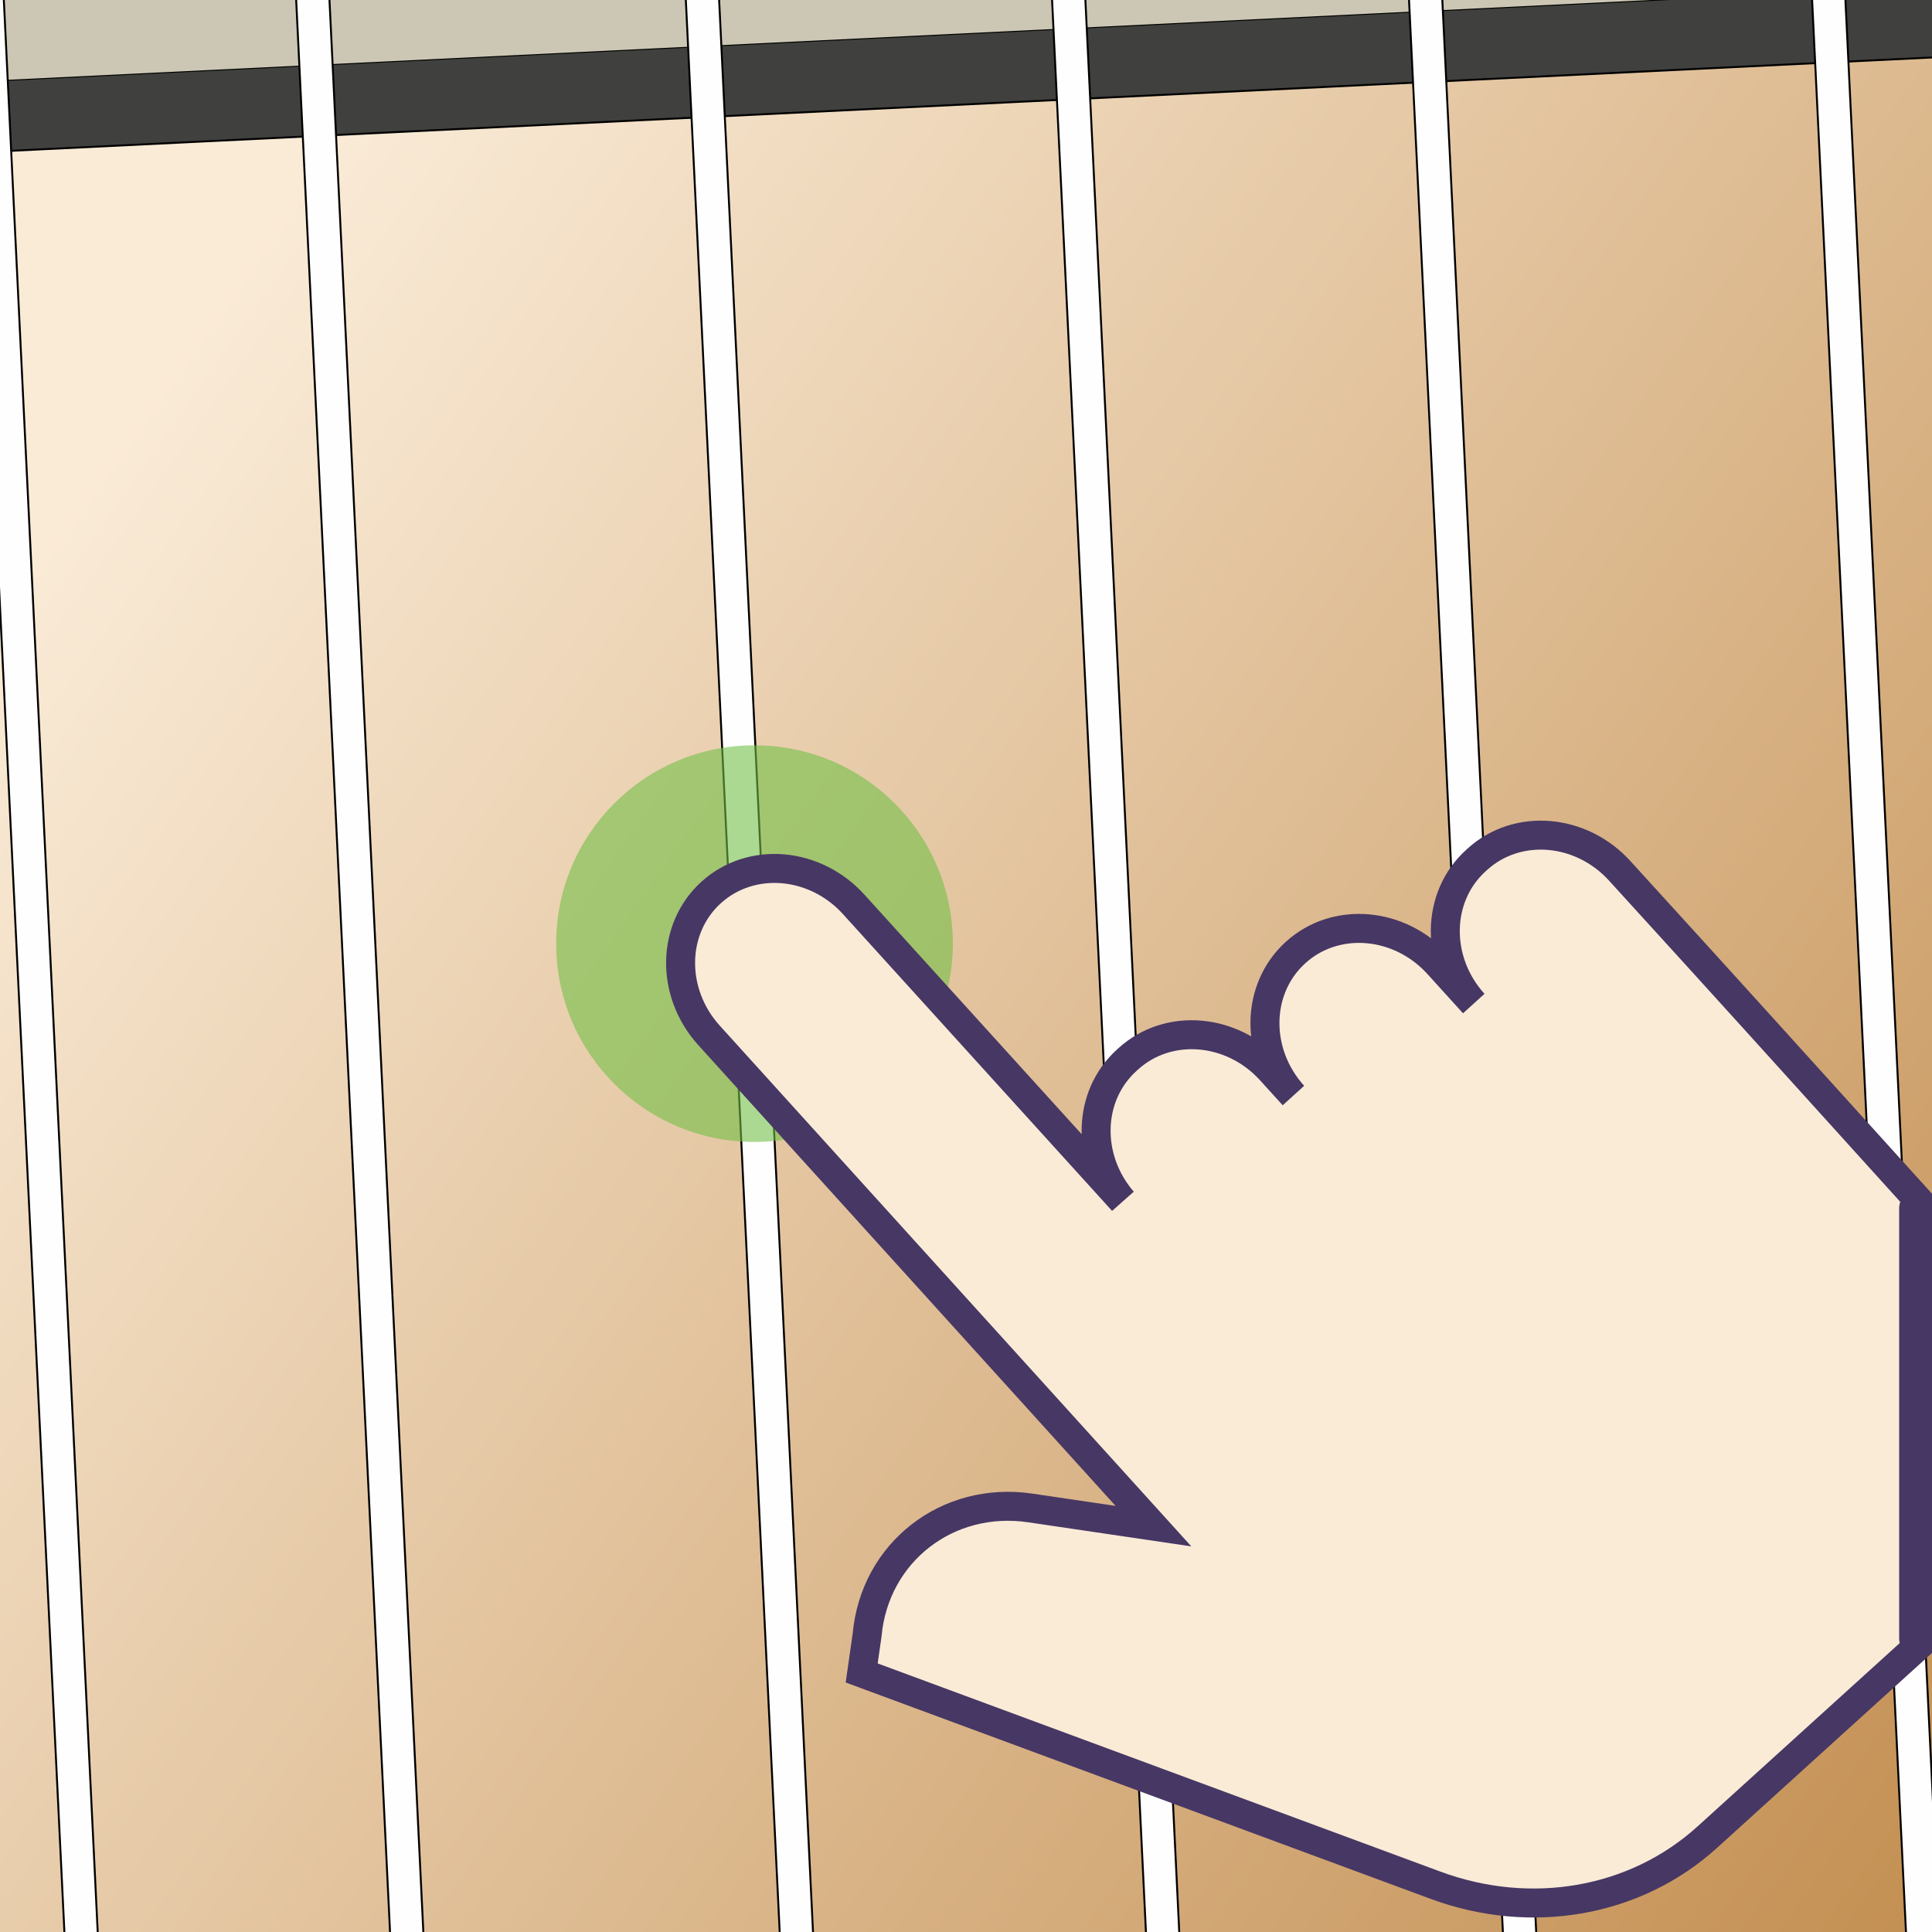
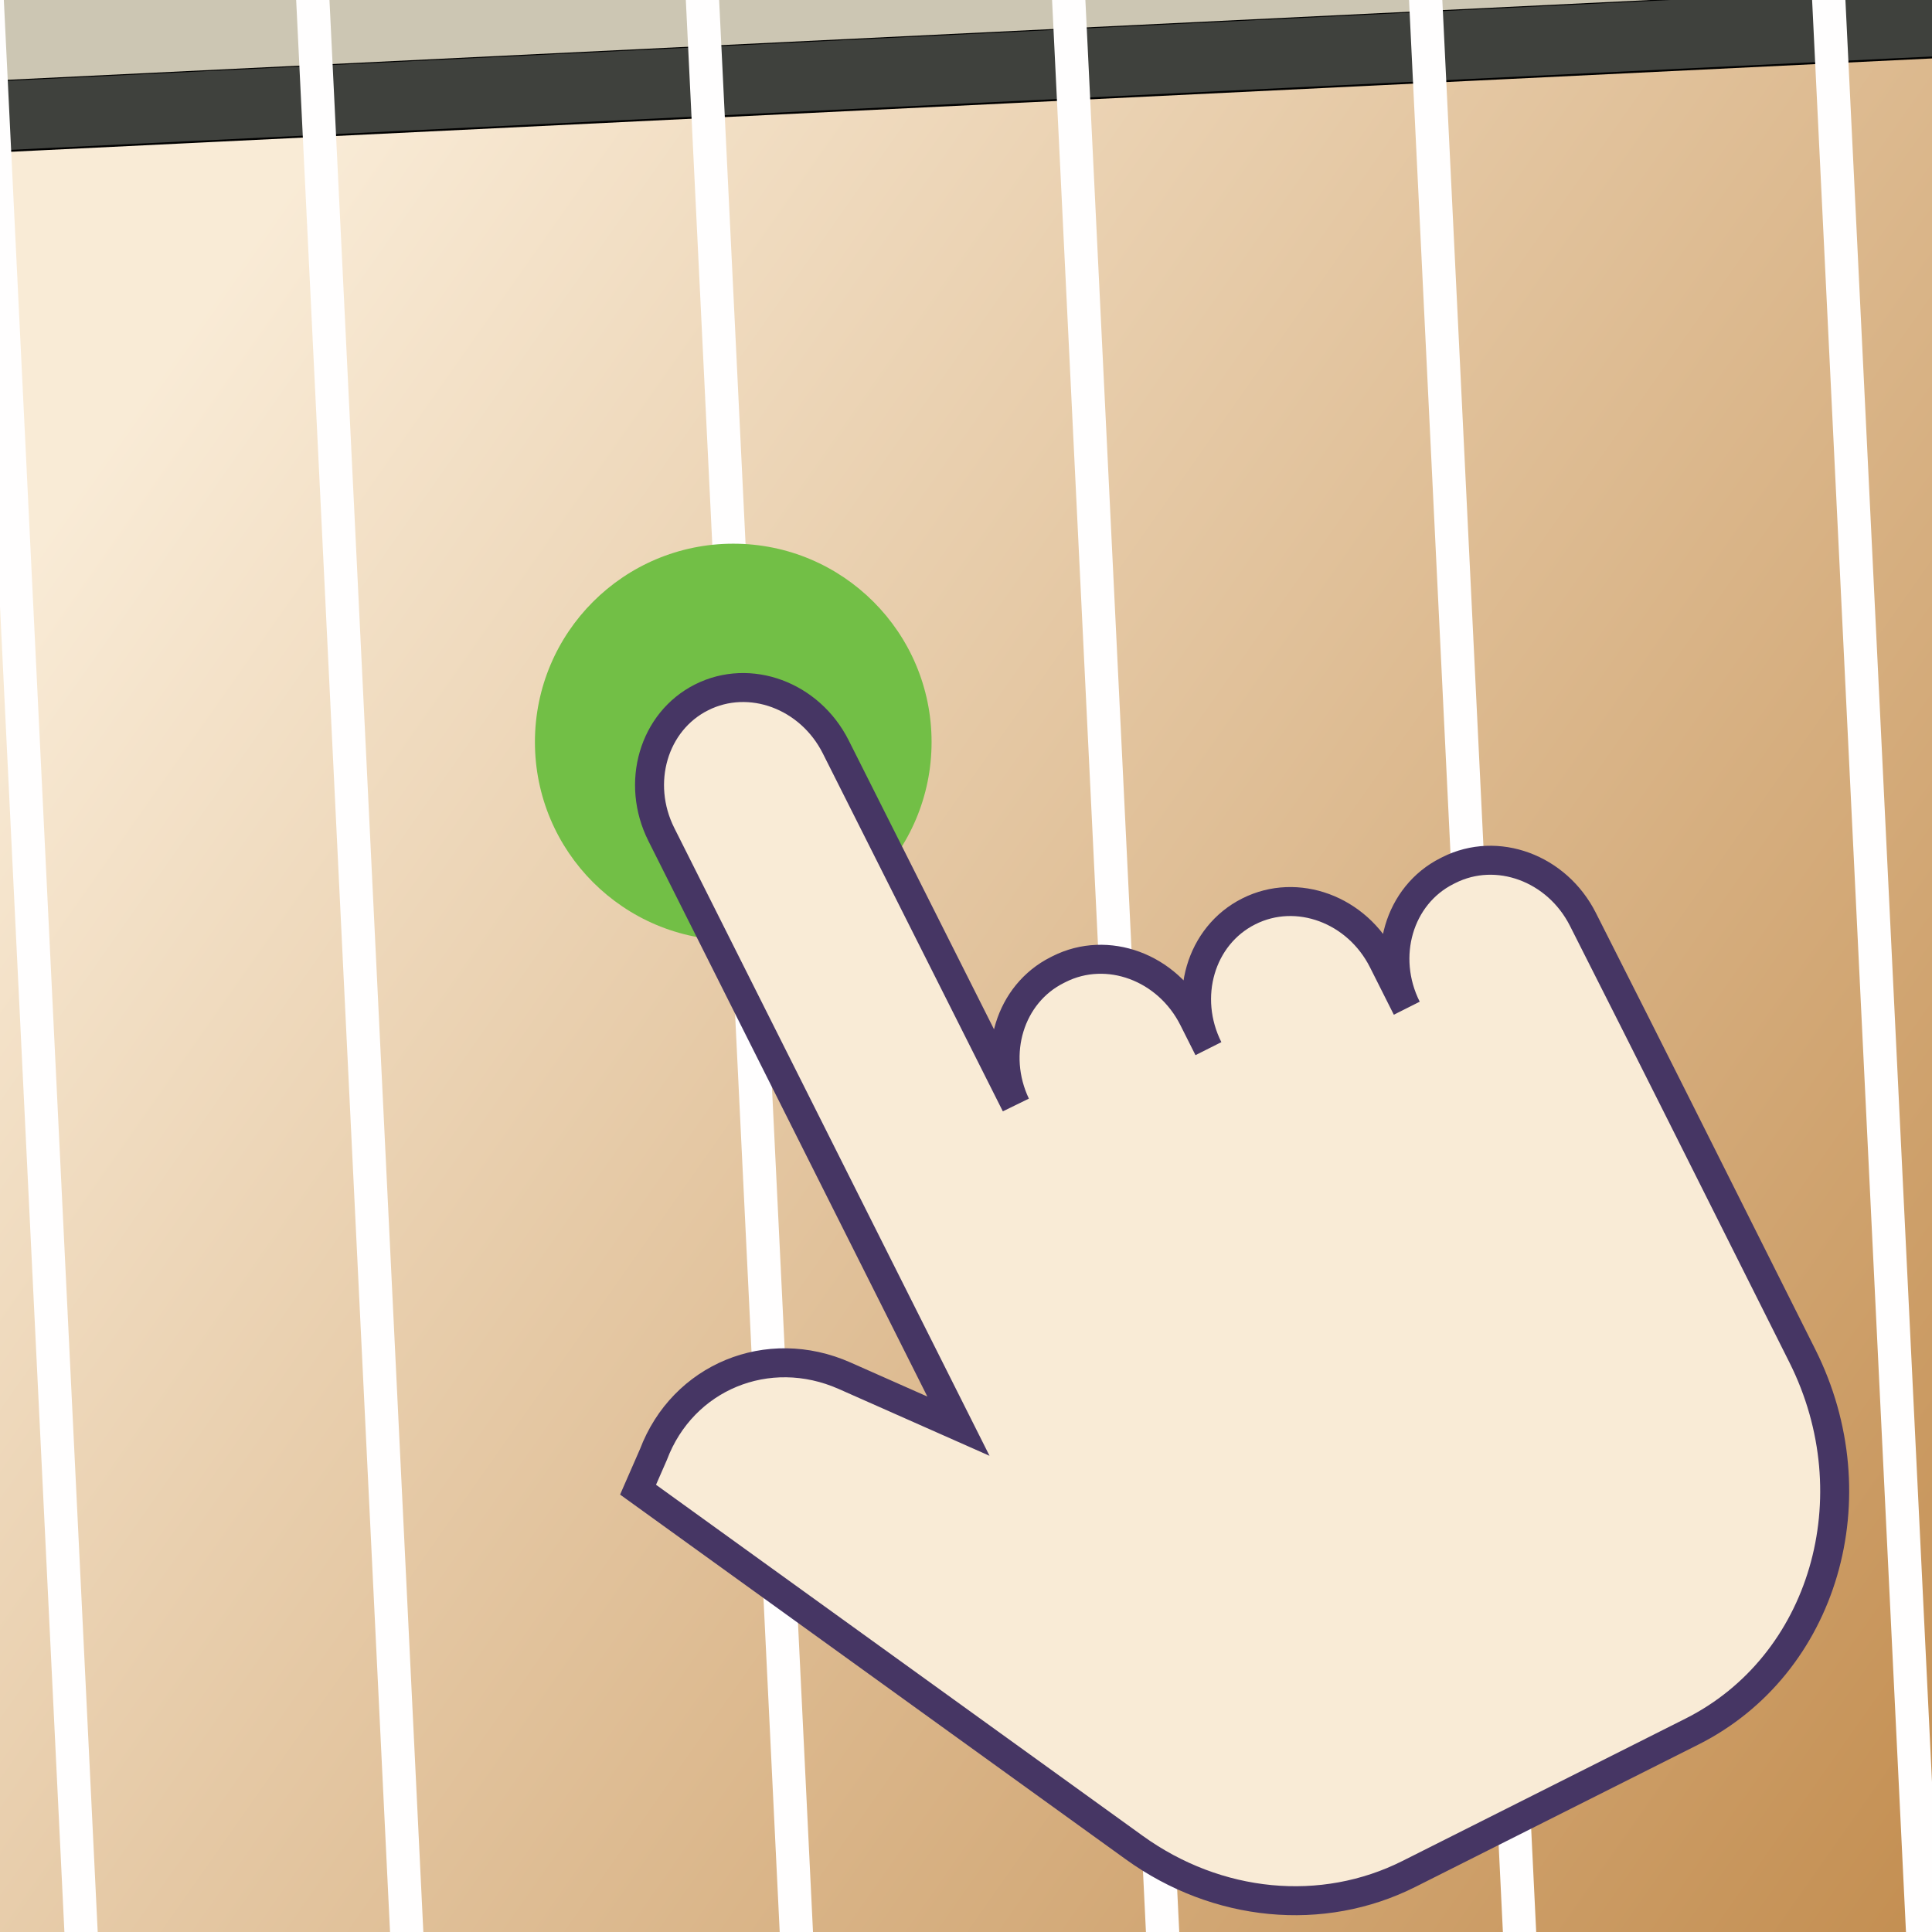
<svg xmlns="http://www.w3.org/2000/svg" xmlns:xlink="http://www.w3.org/1999/xlink" x="0pt" y="0pt" width="1000pt" height="1000pt" viewBox="0 0 1000 1000">
  <g id="1">
-     <linearGradient x1="1032.09" y1="1054.95" x2="-10.359" y2="322.049" gradientUnits="userSpaceOnUse" id="4">
-       <stop style="stop-color:#c18b4c;stop-opacity:1;" />
-       <stop offset="1" style="stop-color:#faebd7;stop-opacity:1;" />
+     <linearGradient x1="1032.09" y1="1054.95" x2="-10.359" y2="322.05" gradientUnits="userSpaceOnUse" id="4">
+       <stop style="stop-color:#c18a4b;stop-opacity:1;" />
+       <stop offset="1" style="stop-color:#f9ebd6;stop-opacity:1;" />
    </linearGradient>
    <defs>
      <g id="2">
        <defs>
          <path id="3" d="M-47.021,43.787 C-47.021,43.787,1009.6,-7.548,1009.6,-7.548 C1009.6,-7.548,1096.63,1783.9,1096.63,1783.9 C1096.63,1783.9,40.014,1835.23,40.014,1835.23 C40.014,1835.23,-47.021,43.787,-47.021,43.787 z" />
        </defs>
        <use xlink:href="#3" style="fill:url(#4);fill-opacity:1;fill-rule:evenodd;opacity:1;stroke:none;" />
        <use xlink:href="#3" style="fill:none;opacity:1;stroke:#000000;stroke-linecap:butt;stroke-linejoin:miter;stroke-miterlimit:10;stroke-opacity:1;stroke-width:1;" />
      </g>
    </defs>
    <use xlink:href="#2" />
    <defs>
      <g id="5">
        <defs>
          <path id="6" d="M1038.22,19.88 C1038.44,24.293,1035.03,28.045,1030.62,28.259 C1030.62,28.259,-64.472,81.463,-64.472,81.463 C-68.885,81.677,-72.636,78.273,-72.851,73.86 C-72.851,73.86,-73.859,53.1,-73.859,53.1 C-74.074,48.687,-70.67,44.936,-66.257,44.721 C-66.257,44.721,1028.83,-8.483,1028.83,-8.483 C1033.25,-8.697,1037,-5.293,1037.21,-0.88 C1037.21,-0.88,1038.22,19.88,1038.22,19.88 z" />
        </defs>
-         <use xlink:href="#6" style="fill:#40413e;fill-opacity:1;fill-rule:nonzero;opacity:1;stroke:none;" />
+         <use xlink:href="#6" style="fill:#3f413d;fill-opacity:1;fill-rule:nonzero;opacity:1;stroke:none;" />
        <use xlink:href="#6" style="fill:none;opacity:1;stroke:#000000;stroke-linecap:butt;stroke-linejoin:miter;stroke-miterlimit:10;stroke-opacity:1;stroke-width:1;" />
      </g>
    </defs>
    <use xlink:href="#5" />
    <defs>
      <g id="7">
        <defs>
-           <path id="8" d="M-47.021,43.787 C-47.021,43.787,1009.6,-7.548,1009.6,-7.548 C1009.6,-7.548,991.031,-331.248,1163.33,-380.738 C1163.33,-380.738,574.718,-1620.05,574.718,-1620.05 C574.718,-1620.05,-318.151,-1892.76,-430.147,-1352.94 C-542.144,-813.122,-47.021,43.787,-47.021,43.787 z" />
+           <path id="8" d="M-47.021,43.787 C-47.021,43.787,1009.6,-7.548,1009.6,-7.548 C1009.6,-7.548,1147.34,-1310.1,1147.34,-1310.1 C1147.34,-1310.1,-374.695,-1280.23,-374.695,-1280.23 C-374.695,-1280.23,-47.021,43.787,-47.021,43.787 z" />
        </defs>
-         <use xlink:href="#8" style="fill:#ccc7b4;fill-opacity:1;fill-rule:nonzero;opacity:1;stroke:none;" />
+         <use xlink:href="#8" style="fill:#ccc6b3;fill-opacity:1;fill-rule:nonzero;opacity:1;stroke:none;" />
      </g>
    </defs>
    <use xlink:href="#7" />
    <defs>
      <g id="9">
        <defs>
          <path id="10" d="M656.011,1939.3 C656.225,1943.72,652.822,1947.47,648.409,1947.68 C648.409,1947.68,647.191,1947.74,647.191,1947.74 C642.778,1947.96,639.027,1944.55,638.813,1940.14 C638.813,1940.14,499.736,-922.462,499.736,-922.462 C499.522,-926.875,502.926,-930.626,507.339,-930.841 C507.339,-930.841,508.556,-930.9,508.556,-930.9 C512.969,-931.114,516.72,-927.71,516.935,-923.297 C516.935,-923.297,656.011,1939.3,656.011,1939.3 z" />
        </defs>
        <use xlink:href="#10" style="fill:#fffefe;fill-opacity:1;fill-rule:nonzero;opacity:1;stroke:none;" />
-         <use xlink:href="#10" style="fill:none;opacity:1;stroke:#000000;stroke-linecap:butt;stroke-linejoin:miter;stroke-miterlimit:10;stroke-opacity:1;stroke-width:1;" />
      </g>
    </defs>
    <use xlink:href="#9" />
    <defs>
      <g id="11">
        <defs>
          <path id="12" d="M840.331,1930.35 C840.545,1934.76,837.142,1938.51,832.729,1938.73 C832.729,1938.73,831.512,1938.79,831.512,1938.79 C827.098,1939,823.347,1935.6,823.133,1931.18 C823.133,1931.18,688.151,-847.15,688.151,-847.15 C687.936,-851.563,691.34,-855.315,695.753,-855.529 C695.753,-855.529,696.97,-855.588,696.97,-855.588 C701.383,-855.803,705.134,-852.399,705.349,-847.986 C705.349,-847.986,840.331,1930.35,840.331,1930.35 z" />
        </defs>
        <use xlink:href="#12" style="fill:#fffefe;fill-opacity:1;fill-rule:nonzero;opacity:1;stroke:none;" />
-         <use xlink:href="#12" style="fill:none;opacity:1;stroke:#000000;stroke-linecap:butt;stroke-linejoin:miter;stroke-miterlimit:10;stroke-opacity:1;stroke-width:1;" />
      </g>
    </defs>
    <use xlink:href="#11" />
    <defs>
      <g id="13">
        <defs>
          <path id="14" d="M1048.48,1920.24 C1048.69,1924.65,1045.29,1928.4,1040.87,1928.62 C1040.87,1928.62,1039.66,1928.67,1039.66,1928.67 C1035.24,1928.89,1031.49,1925.49,1031.28,1921.07 C1031.28,1921.07,900.418,-772.43,900.418,-772.43 C900.203,-776.843,903.607,-780.594,908.02,-780.809 C908.02,-780.809,909.237,-780.868,909.237,-780.868 C913.65,-781.082,917.402,-777.678,917.616,-773.265 C917.616,-773.265,1048.48,1920.24,1048.48,1920.24 z" />
        </defs>
        <use xlink:href="#14" style="fill:#fffefe;fill-opacity:1;fill-rule:nonzero;opacity:1;stroke:none;" />
-         <use xlink:href="#14" style="fill:none;opacity:1;stroke:#000000;stroke-linecap:butt;stroke-linejoin:miter;stroke-miterlimit:10;stroke-opacity:1;stroke-width:1;" />
      </g>
    </defs>
    <use xlink:href="#13" />
    <defs>
      <g id="15">
        <defs>
          <path id="16" d="M97.525,1966.43 C97.739,1970.85,94.335,1974.6,89.922,1974.81 C89.922,1974.81,88.705,1974.87,88.705,1974.87 C84.292,1975.08,80.541,1971.68,80.326,1967.27 C80.326,1967.27,-53.075,-778.521,-53.075,-778.521 C-53.289,-782.934,-49.885,-786.685,-45.472,-786.899 C-45.472,-786.899,-44.255,-786.959,-44.255,-786.959 C-39.842,-787.173,-36.091,-783.769,-35.876,-779.356 C-35.876,-779.356,97.525,1966.43,97.525,1966.43 z" />
        </defs>
        <use xlink:href="#16" style="fill:#fffefe;fill-opacity:1;fill-rule:nonzero;opacity:1;stroke:none;" />
-         <use xlink:href="#16" style="fill:none;opacity:1;stroke:#000000;stroke-linecap:butt;stroke-linejoin:miter;stroke-miterlimit:10;stroke-opacity:1;stroke-width:1;" />
      </g>
    </defs>
    <use xlink:href="#15" />
    <defs>
      <g id="17">
        <defs>
          <path id="18" d="M264.769,1939.58 C264.983,1943.99,261.579,1947.74,257.166,1947.95 C257.166,1947.95,255.949,1948.01,255.949,1948.01 C251.536,1948.23,247.785,1944.82,247.57,1940.41 C247.57,1940.41,112.196,-846.004,112.196,-846.004 C111.981,-850.417,115.385,-854.169,119.798,-854.383 C119.798,-854.383,121.015,-854.442,121.015,-854.442 C125.428,-854.656,129.18,-851.253,129.394,-846.84 C129.394,-846.84,264.769,1939.58,264.769,1939.58 z" />
        </defs>
        <use xlink:href="#18" style="fill:#fffefe;fill-opacity:1;fill-rule:nonzero;opacity:1;stroke:none;" />
-         <use xlink:href="#18" style="fill:none;opacity:1;stroke:#000000;stroke-linecap:butt;stroke-linejoin:miter;stroke-miterlimit:10;stroke-opacity:1;stroke-width:1;" />
      </g>
    </defs>
    <use xlink:href="#17" />
    <defs>
      <g id="19">
        <defs>
          <path id="20" d="M467.571,1962.5 C467.785,1966.91,464.381,1970.66,459.968,1970.87 C459.968,1970.87,458.751,1970.93,458.751,1970.93 C454.338,1971.15,450.587,1967.74,450.372,1963.33 C450.372,1963.33,313.409,-855.78,313.409,-855.78 C313.195,-860.193,316.598,-863.944,321.012,-864.159 C321.012,-864.159,322.229,-864.218,322.229,-864.218 C326.642,-864.432,330.393,-861.028,330.607,-856.615 C330.607,-856.615,467.571,1962.5,467.571,1962.5 z" />
        </defs>
        <use xlink:href="#20" style="fill:#fffefe;fill-opacity:1;fill-rule:nonzero;opacity:1;stroke:none;" />
-         <use xlink:href="#20" style="fill:none;opacity:1;stroke:#000000;stroke-linecap:butt;stroke-linejoin:miter;stroke-miterlimit:10;stroke-opacity:1;stroke-width:1;" />
      </g>
    </defs>
    <use xlink:href="#19" />
  </g>
  <g id="21">
    <defs>
      <g id="22">
        <defs>
-           <path id="23" d="M390.53,385.769 C447.223,385.769,493.181,431.728,493.181,488.421 C493.181,545.114,447.223,591.073,390.53,591.073 C333.837,591.073,287.878,545.114,287.878,488.421 C287.878,431.728,333.837,385.769,390.53,385.769 z" />
+           <path id="23" d="M379.53,281.417 C436.223,281.417,482.182,327.376,482.182,384.069 C482.182,440.762,436.223,486.72,379.53,486.72 C322.837,486.72,276.878,440.762,276.878,384.069 C276.878,327.376,322.837,281.417,379.53,281.417 z" />
        </defs>
-         <use xlink:href="#23" style="fill:#72bf46;fill-opacity:0.593;fill-rule:evenodd;opacity:1;stroke:none;" />
+         <use xlink:href="#23" style="fill:#72bf46;fill-opacity:1;fill-rule:evenodd;opacity:1;stroke:none;" />
      </g>
    </defs>
    <use xlink:href="#22" />
-     <g id="24">
-       <linearGradient x1="1047.25" y1="879.373" x2="536.674" y2="514.293" gradientUnits="userSpaceOnUse" id="27">
-         <stop style="stop-color:#faebd7;stop-opacity:1;" />
-         <stop offset="1" style="stop-color:#faebd7;stop-opacity:1;" />
+   </g>
+   <g id="24">
+     <g id="25">
+       <linearGradient x1="906.034" y1="944.704" x2="511.603" y2="456.447" gradientUnits="userSpaceOnUse" id="28">
+         <stop style="stop-color:#f9ebd6;stop-opacity:1;" />
+         <stop offset="1" style="stop-color:#f9ebd6;stop-opacity:1;" />
      </linearGradient>
      <defs>
-         <g id="25">
+         <g id="26">
          <defs>
-             <path id="26" d="M762.819,519.443 C742.751,497.312,743.238,464.19,763.893,445.459 C764.171,445.208,764.448,444.957,764.725,444.705 C785.347,426.005,818.278,428.691,838.36,450.739 C904.074,522.857,910.395,530.051,1008.18,638.093 C1063.09,698.759,1061.72,789.46,1005.14,840.769 C964.648,877.488,924.155,914.207,883.662,950.927 C846.489,984.635,792.662,994.148,743.012,975.794 C644.011,939.17,545.01,902.546,446.01,865.922 C446.944,859.374,447.879,852.825,448.813,846.277 C452.716,803.494,490.362,774.184,533.249,780.513 C554.507,783.651,575.765,786.79,597.023,789.928 C520.347,705.255,443.671,620.582,366.994,535.91 C346.949,513.776,347.445,480.663,368.091,461.941 C368.094,461.938,368.097,461.936,368.1,461.933 C388.761,443.197,421.786,445.957,441.854,468.088 C488.294,519.3,534.734,570.513,581.174,621.725 C562.024,599.616,562.825,567.24,583.162,548.798 C583.454,548.534,583.745,548.269,584.037,548.005 C604.698,529.27,637.714,532.02,657.782,554.15 C661.681,558.45,665.581,562.751,669.48,567.051 C649.407,544.915,649.889,511.798,670.564,493.049 C670.593,493.023,670.622,492.997,670.651,492.971 C691.307,474.24,724.318,476.985,744.391,499.12 z M762.819,519.443" />
+             <path id="27" d="M728.145,521.85 C714.722,495.161,724.043,463.374,748.954,450.845 C749.288,450.677,749.622,450.509,749.957,450.341 C774.826,437.833,805.842,449.222,819.3,475.835 C863.349,562.893,867.518,571.515,932.873,701.762 C969.569,774.896,944.008,861.932,875.772,896.252 C826.939,920.813,778.105,945.374,729.271,969.935 C684.442,992.483,630.03,987.264,587.091,956.307 C501.48,894.555,415.869,832.804,330.258,771.053 C332.909,764.993,335.56,758.933,338.211,752.872 C353.405,712.688,397.516,694.506,437.151,712.067 C456.797,720.773,476.443,729.479,496.089,738.184 C444.832,636.099,393.575,534.013,342.318,431.928 C328.918,405.241,338.245,373.466,363.144,360.943 C363.148,360.941,363.152,360.939,363.156,360.937 C388.072,348.405,419.158,359.891,432.581,386.58 C463.644,448.342,494.708,510.103,525.771,571.864 C513.227,545.442,522.652,514.457,547.178,502.122 C547.53,501.945,547.881,501.768,548.233,501.591 C573.15,489.059,604.229,500.533,617.653,527.222 C620.261,532.408,622.869,537.594,625.477,542.78 C612.051,516.085,621.366,484.301,646.3,471.76 C646.335,471.743,646.37,471.725,646.405,471.708 C671.316,459.179,702.393,470.647,715.819,497.342 z M728.145,521.85" />
          </defs>
-           <use xlink:href="#26" style="fill:url(#27);fill-opacity:1;fill-rule:evenodd;opacity:1;stroke:none;" />
-           <use xlink:href="#26" style="fill:none;opacity:1;stroke:#473764;stroke-linecap:butt;stroke-linejoin:miter;stroke-miterlimit:10;stroke-opacity:1;stroke-width:15;" />
+           <use xlink:href="#27" style="fill:url(#28);fill-opacity:1;fill-rule:evenodd;opacity:1;stroke:none;" />
+           <use xlink:href="#27" style="fill:none;opacity:1;stroke:#463664;stroke-linecap:butt;stroke-linejoin:miter;stroke-miterlimit:10;stroke-opacity:1;stroke-width:15;" />
        </g>
      </defs>
-       <use xlink:href="#25" />
+       <use xlink:href="#26" />
    </g>
-     <defs>
-       <g id="28">
-         <defs>
-           <path id="29" d="M993,847.984 C993,847.984,993,625.41,993,625.41" />
-         </defs>
-         <use xlink:href="#29" style="fill:none;opacity:1;stroke:#473764;stroke-linecap:round;stroke-linejoin:miter;stroke-miterlimit:10;stroke-opacity:1;stroke-width:20;" />
-       </g>
-     </defs>
-     <use xlink:href="#28" />
  </g>
</svg>
